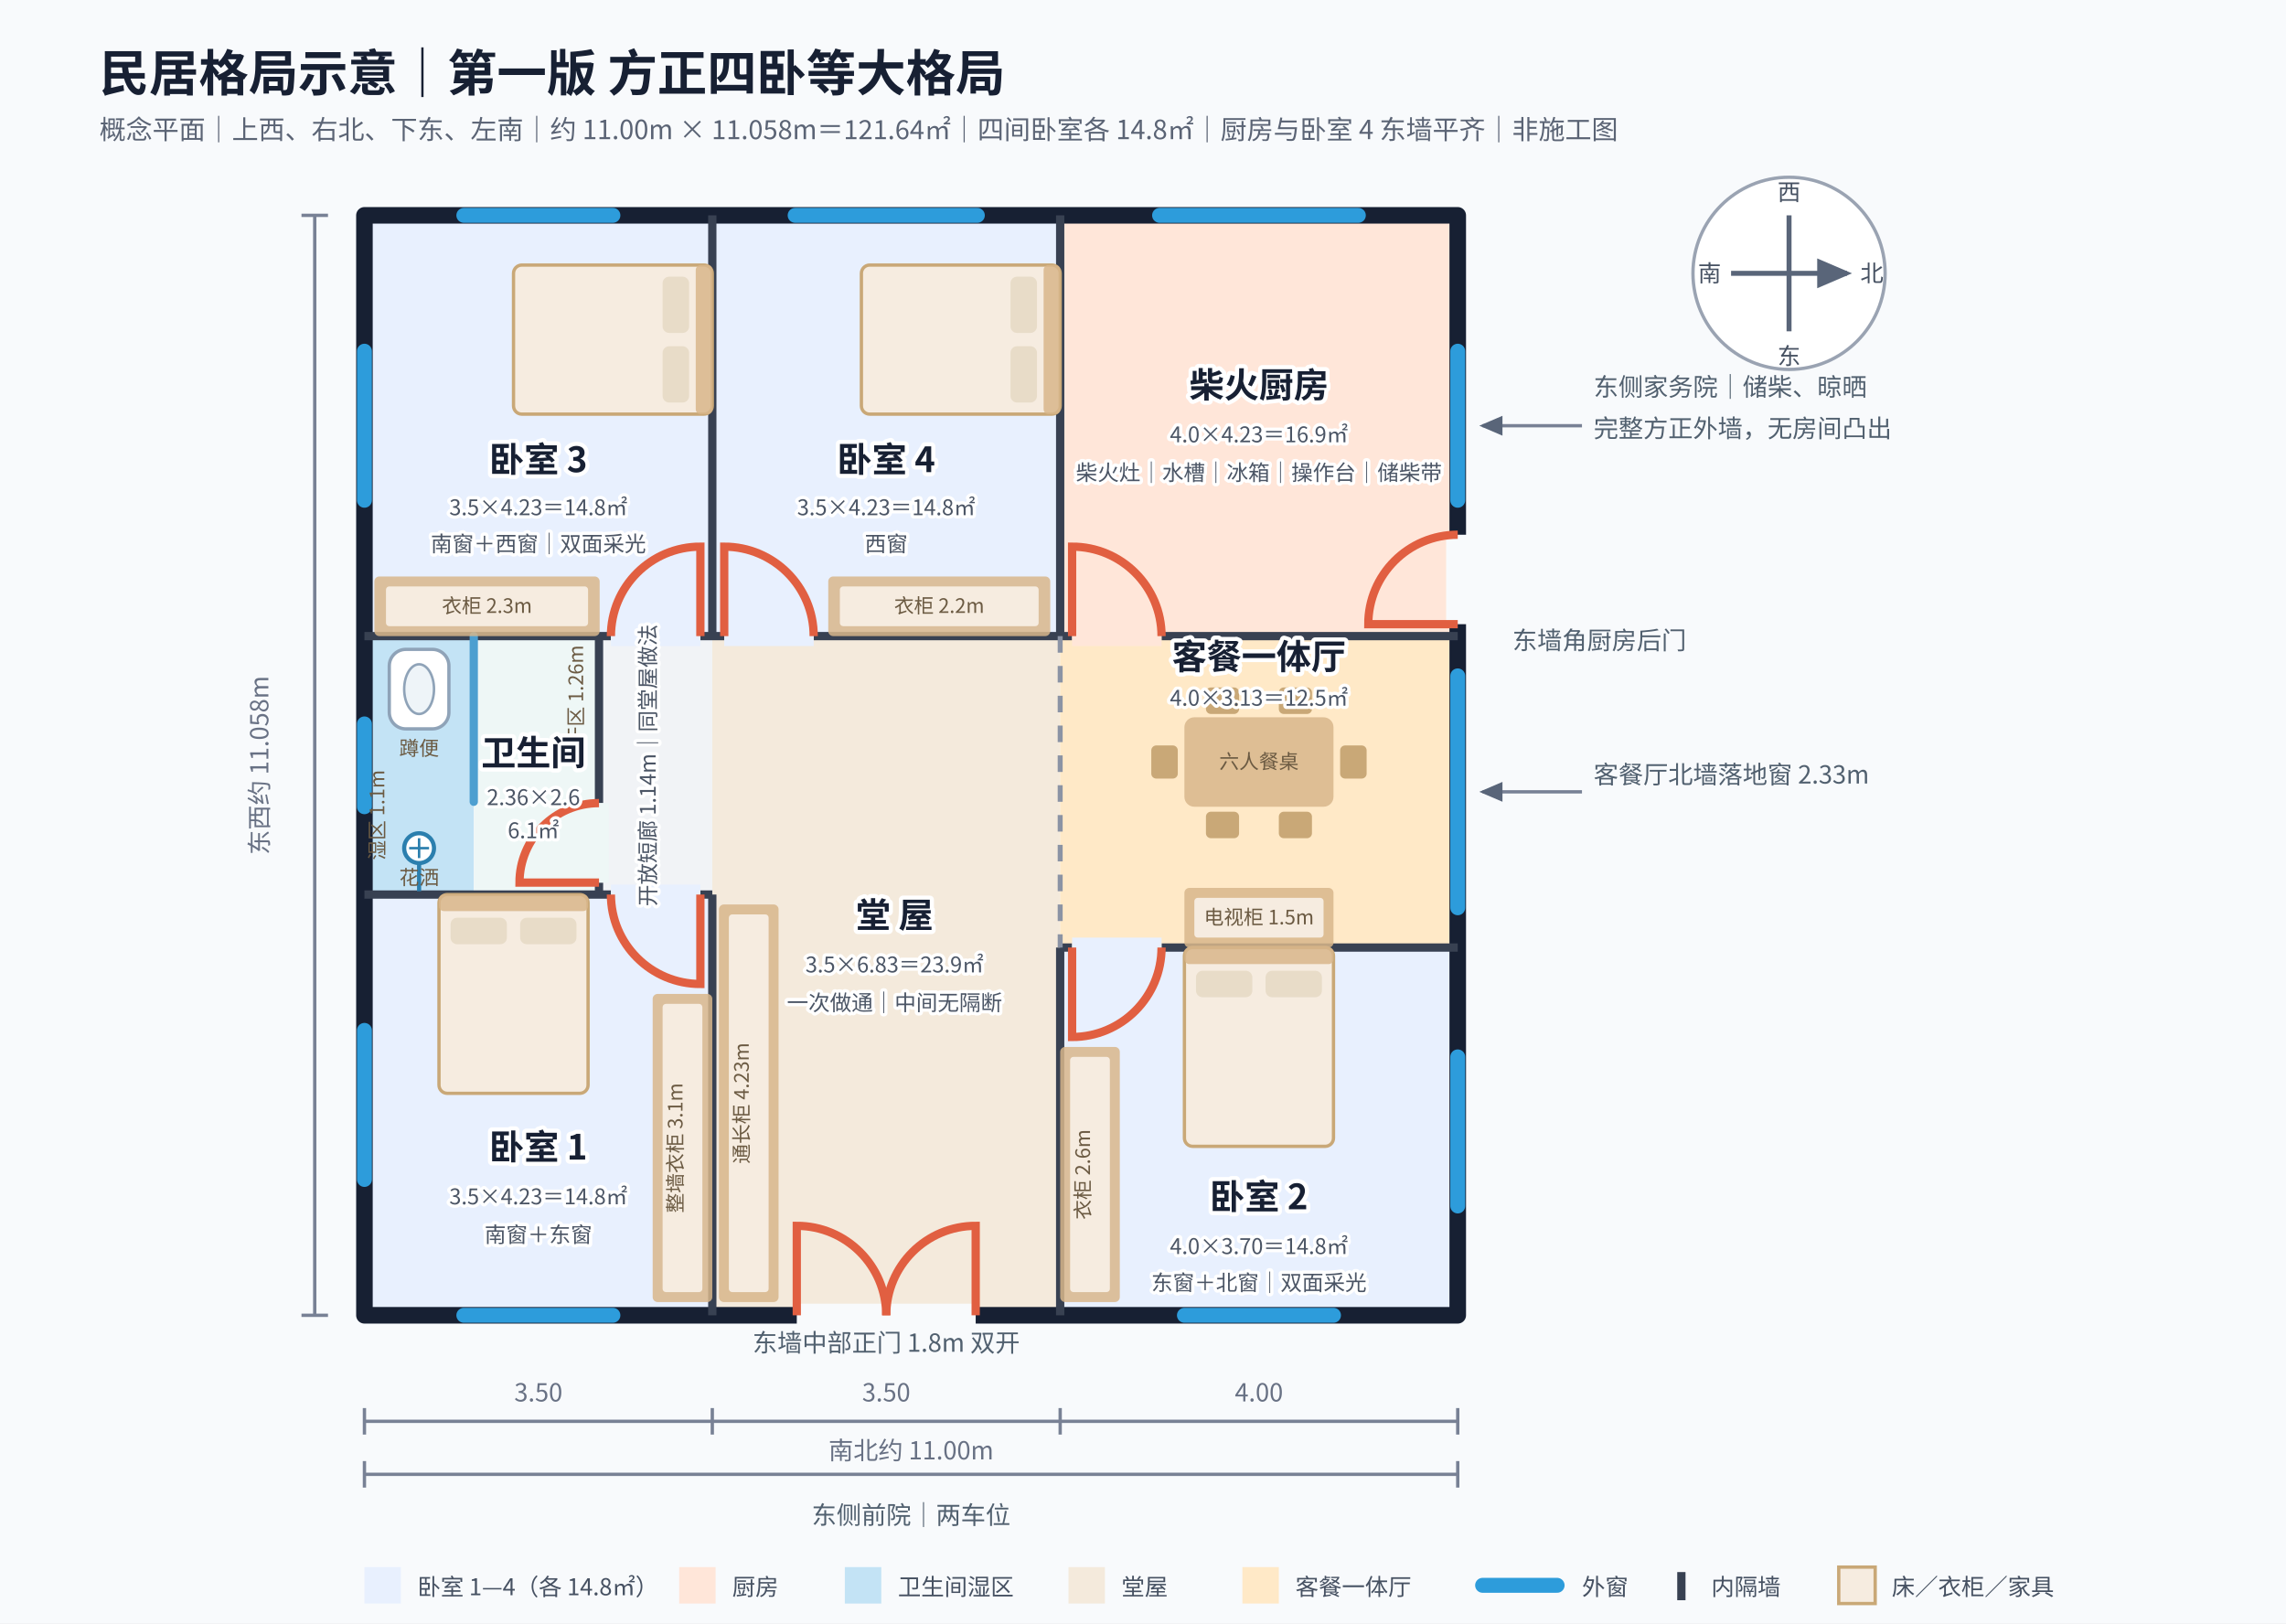
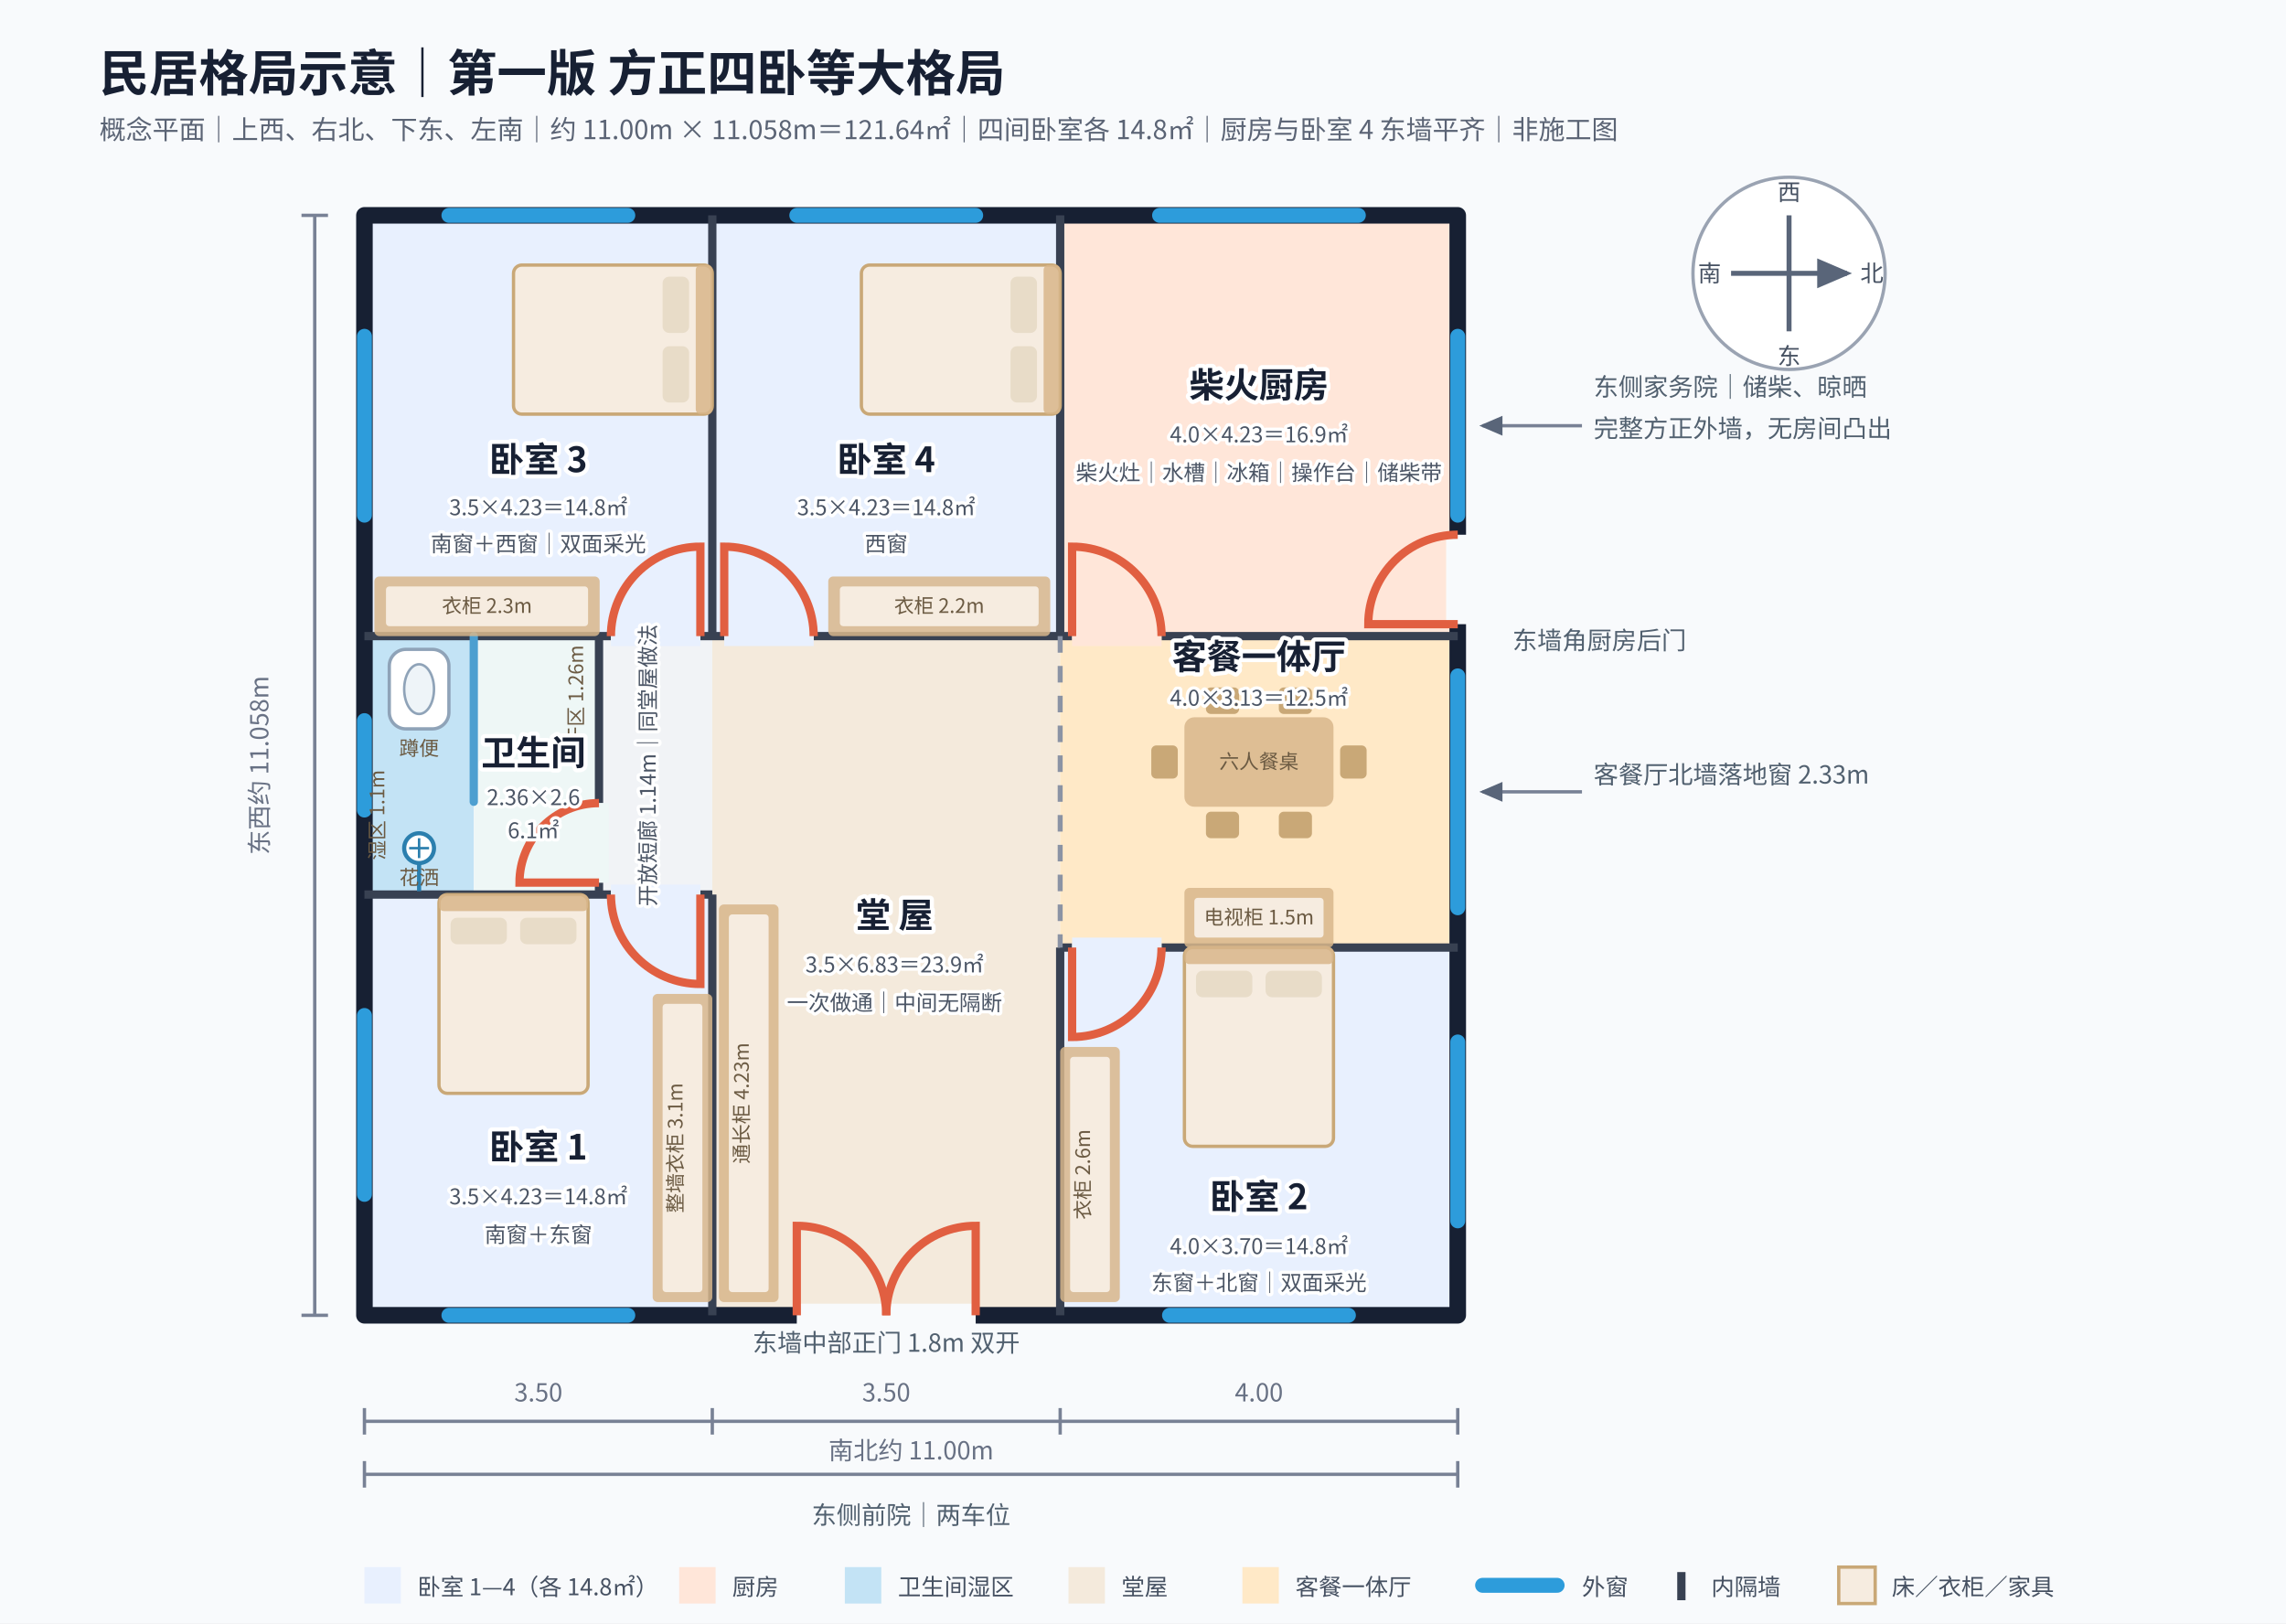
<svg xmlns="http://www.w3.org/2000/svg" width="1380" height="980" viewBox="0 0 1380 980">
  <defs>
    <style>
      text { font-family: "Microsoft YaHei", "Noto Sans CJK SC", sans-serif; fill: #172033; }
      .title { font-size: 30px; font-weight: 700; }
      .subtitle { font-size: 16px; fill: #5b6475; }
      .room-title { font-size: 21px; font-weight: 700; text-anchor: middle;
        paint-order: stroke; stroke: #ffffff; stroke-width: 5px; stroke-linejoin: round; }
      .room-note { font-size: 13px; fill: #4b5565; text-anchor: middle;
        paint-order: stroke; stroke: #ffffff; stroke-width: 4px; stroke-linejoin: round; }
      .furni-label { font-size: 12px; fill: #6b5a42; text-anchor: middle; }
      .wall { stroke: #172033; stroke-width: 10; fill: none; stroke-linejoin: round; }
      .partition { stroke: #384152; stroke-width: 5; fill: none; }
      .soft { stroke: #8b93a4; stroke-width: 3; stroke-dasharray: 10 8; fill: none; }
      .glass { stroke: #4d9fd0; stroke-width: 5; stroke-linecap: round; fill: none; }
      .furni { fill: #d8b68b; opacity: 0.85; }
      .window { stroke: #2d9cdb; stroke-width: 9; stroke-linecap: round; }
      .door { stroke: #e15f41; stroke-width: 5; fill: none; }
      .dim { stroke: #788195; stroke-width: 2; fill: none; }
      .dim-text { font-size: 15px; fill: #687184; text-anchor: middle; }
      .outside { font-size: 15px; fill: #51606f; }
      .legend { font-size: 14px; fill: #465162; }
    </style>
    <marker id="arrow" markerWidth="10" markerHeight="10" refX="6" refY="3" orient="auto">
      <path d="M0,0 L0,6 L7,3 z" fill="#596579" />
    </marker>
  </defs>
  <rect width="1380" height="980" fill="#f8fafc" />
  <text x="60" y="55" class="title">民居格局示意｜第一版 方正四卧等大格局</text>
  <text x="60" y="84" class="subtitle">概念平面｜上西、右北、下东、左南｜约 11.00m × 11.058m＝121.64㎡｜四间卧室各 14.8㎡｜厨房与卧室 4 东墙平齐｜非施工图</text>
  <rect x="220" y="130" width="210" height="254" fill="#e8f0fe" />
  <rect x="430" y="130" width="210" height="254" fill="#e8f0fe" />
  <rect x="640" y="130" width="240" height="254" fill="#ffe6d9" />
  <rect x="220" y="384" width="66" height="156" fill="#c3e3f5" />
  <rect x="286" y="384" width="75.6" height="156" fill="#eef7f6" />
  <rect x="361.6" y="384" width="68.4" height="156" fill="#f1f3f6" />
  <rect x="220" y="540" width="210" height="254" fill="#e8f0fe" />
  <rect x="430" y="384" width="210" height="410" fill="#f4eadc" />
  <rect x="640" y="384" width="240" height="188" fill="#ffe9c7" />
  <rect x="640" y="572" width="240" height="222" fill="#e8f0fe" />
  <rect x="220" y="130" width="660" height="664" class="wall" />
  <path d="M220 384 H368.8 M422.8 384 H437.2 M491.2 384 H647.2 M701.2 384 H880" class="partition" />
  <path d="M430 130 V384 M640 130 V384" class="partition" />
  <path d="M361.6 384 V484.8 M361.6 532.8 V540" class="partition" />
  <path d="M220 540 H368.8 M422.8 540 H430" class="partition" />
  <path d="M430 540 V794" class="partition" />
  <path d="M640 572 V794" class="partition" />
  <path d="M640 572 H647.2 M701.2 572 H880" class="partition" />
  <path d="M640 384 V572" class="soft" />
  <path d="M286 384 V484" class="glass" />
  <rect x="235" y="392" width="36" height="48" rx="10" fill="#ffffff" stroke="#8fa3b8" stroke-width="2" />
  <ellipse cx="253" cy="416" rx="9" ry="15" fill="#eef4f8" stroke="#8fa3b8" stroke-width="1.5" />
  <path d="M253 538 V521" stroke="#2b7fae" stroke-width="2.5" />
  <circle cx="253" cy="512" r="9" fill="#ffffff" stroke="#2b7fae" stroke-width="2.5" />
  <path d="M247 512 H259 M253 506 V518" stroke="#2b7fae" stroke-width="1.5" />
  <path d="M368.8 384 H422.8" stroke="#e8f0fe" stroke-width="12" />
  <path d="M422.8 384 V330 A54 54 0 0 0 368.8 384" class="door" />
  <path d="M361.6 484.8 V532.8" stroke="#eef7f6" stroke-width="12" />
  <path d="M361.6 532.8 H313.6 A48 48 0 0 1 361.6 484.8" class="door" />
  <path d="M368.8 540 H422.8" stroke="#e8f0fe" stroke-width="12" />
  <path d="M422.8 540 V594 A54 54 0 0 1 368.8 540" class="door" />
  <path d="M437.2 384 H491.2" stroke="#e8f0fe" stroke-width="12" />
  <path d="M437.2 384 V330 A54 54 0 0 1 491.2 384" class="door" />
  <path d="M647.2 384 H701.2" stroke="#ffe6d9" stroke-width="12" />
  <path d="M647.2 384 V330 A54 54 0 0 1 701.2 384" class="door" />
  <path d="M647.2 572 H701.2" stroke="#e8f0fe" stroke-width="12" />
  <path d="M647.2 572 V626 A54 54 0 0 0 701.2 572" class="door" />
  <path d="M481 794 H589" stroke="#f8fafc" stroke-width="14" />
  <path d="M481 794 V740 A54 54 0 0 1 535 794" class="door" />
  <path d="M589 794 V740 A54 54 0 0 0 535 794" class="door" />
  <text x="535" y="816" class="outside" text-anchor="middle">东墙中部正门 1.8m 双开</text>
  <path d="M880 322.8 V376.8" stroke="#f8fafc" stroke-width="14" />
  <path d="M880 376.8 H826 A54 54 0 0 1 880 322.8" class="door" />
  <text x="913" y="392" class="outside">东墙角厨房后门</text>
-   <path d="M220 212 V302 M220 437 V487 M220 622 V712" class="window" />
-   <path d="M280 130 H370 M480 130 H590 M700 130 H820" class="window" />
-   <path d="M880 212 V302 M880 408 V548 M880 638 V728" class="window" />
-   <path d="M280 794 H370 M715 794 H805" class="window" />
+   <path d="M220 203 V311 M220 435 V489 M220 613 V721" class="window" />
+   <path d="M271 130 H379 M481 130 H589 M700 130 H820" class="window" />
+   <path d="M880 203 V311 M880 408 V548 M880 629 V737" class="window" />
+   <path d="M271 794 H379 M706 794 H814" class="window" />
  <rect x="265" y="540" width="90" height="120" rx="5" fill="#f6ece0" stroke="#c9a877" stroke-width="2" />
  <rect x="265" y="540" width="90" height="10" rx="3" class="furni" />
  <rect x="272" y="554" width="34" height="16" rx="4" fill="#e8dcc8" />
  <rect x="314" y="554" width="34" height="16" rx="4" fill="#e8dcc8" />
  <rect x="715" y="572" width="90" height="120" rx="5" fill="#f6ece0" stroke="#c9a877" stroke-width="2" />
  <rect x="715" y="572" width="90" height="10" rx="3" class="furni" />
  <rect x="722" y="586" width="34" height="16" rx="4" fill="#e8dcc8" />
  <rect x="764" y="586" width="34" height="16" rx="4" fill="#e8dcc8" />
  <rect x="310" y="160" width="120" height="90" rx="5" fill="#f6ece0" stroke="#c9a877" stroke-width="2" />
  <rect x="420" y="160" width="10" height="90" rx="3" class="furni" />
  <rect x="400" y="167" width="16" height="34" rx="4" fill="#e8dcc8" />
  <rect x="400" y="209" width="16" height="34" rx="4" fill="#e8dcc8" />
  <rect x="520" y="160" width="120" height="90" rx="5" fill="#f6ece0" stroke="#c9a877" stroke-width="2" />
  <rect x="630" y="160" width="10" height="90" rx="3" class="furni" />
  <rect x="610" y="167" width="16" height="34" rx="4" fill="#e8dcc8" />
  <rect x="610" y="209" width="16" height="34" rx="4" fill="#e8dcc8" />
  <rect x="394" y="600" width="36" height="186" rx="3" class="furni" />
  <rect x="400" y="606" width="24" height="174" rx="2" fill="#f6ece0" />
  <text x="412" y="693" class="furni-label" transform="rotate(-90 412 693)">整墙衣柜 3.1m</text>
  <rect x="640" y="632" width="36" height="154" rx="3" class="furni" />
  <rect x="646" y="638" width="24" height="142" rx="2" fill="#f6ece0" />
  <text x="658" y="709" class="furni-label" transform="rotate(-90 658 709)">衣柜 2.6m</text>
  <rect x="226" y="348" width="136" height="36" rx="3" class="furni" />
  <rect x="233" y="354" width="122" height="24" rx="2" fill="#f6ece0" />
  <text x="294" y="370" class="furni-label">衣柜 2.3m</text>
  <rect x="500" y="348" width="134" height="36" rx="3" class="furni" />
  <rect x="507" y="354" width="120" height="24" rx="2" fill="#f6ece0" />
  <text x="567" y="370" class="furni-label">衣柜 2.2m</text>
  <rect x="434" y="546" width="36" height="240" rx="3" class="furni" />
  <rect x="440" y="552" width="24" height="228" rx="2" fill="#f6ece0" />
  <text x="452" y="666" class="furni-label" transform="rotate(-90 452 666)">通长柜 4.23m</text>
  <rect x="715" y="536" width="90" height="36" rx="3" class="furni" />
  <rect x="721" y="542" width="78" height="24" rx="2" fill="#f6ece0" />
  <text x="760" y="558" class="furni-label">电视柜 1.5m</text>
  <rect x="715" y="433" width="90" height="54" rx="6" class="furni" />
  <text x="760" y="464" class="furni-label">六人餐桌</text>
  <rect x="728" y="415" width="20" height="16" rx="3" fill="#c9a877" />
  <rect x="772" y="415" width="20" height="16" rx="3" fill="#c9a877" />
  <rect x="728" y="490" width="20" height="16" rx="3" fill="#c9a877" />
  <rect x="772" y="490" width="20" height="16" rx="3" fill="#c9a877" />
  <rect x="695" y="450" width="16" height="20" rx="3" fill="#c9a877" />
  <rect x="809" y="450" width="16" height="20" rx="3" fill="#c9a877" />
  <text x="325" y="285" class="room-title">卧室 3</text>
  <text x="325" y="311" class="room-note">3.5×4.23＝14.8㎡</text>
  <text x="325" y="333" class="room-note">南窗＋西窗｜双面采光</text>
  <text x="535" y="285" class="room-title">卧室 4</text>
  <text x="535" y="311" class="room-note">3.5×4.23＝14.8㎡</text>
  <text x="535" y="333" class="room-note">西窗</text>
  <text x="760" y="240" class="room-title">柴火厨房</text>
  <text x="760" y="267" class="room-note">4.0×4.23＝16.9㎡</text>
  <text x="760" y="290" class="room-note">柴火灶｜水槽｜冰箱｜操作台｜储柴带</text>
  <text x="253" y="456" class="furni-label">蹲便</text>
  <text x="232" y="492" class="furni-label" transform="rotate(-90 232 492)">湿区 1.1m</text>
  <text x="253" y="534" class="furni-label">花洒</text>
  <text x="352" y="420" class="furni-label" transform="rotate(-90 352 420)">干区 1.26m</text>
  <text x="322" y="462" class="room-title">卫生间</text>
  <text x="322" y="486" class="room-note">2.36×2.6</text>
  <text x="322" y="506" class="room-note">6.1㎡</text>
  <text x="395.8" y="462" class="room-note" transform="rotate(-90 395.8 462)">开放短廊 1.14m｜同堂屋做法</text>
  <text x="325" y="700" class="room-title">卧室 1</text>
  <text x="325" y="727" class="room-note">3.5×4.23＝14.8㎡</text>
  <text x="325" y="750" class="room-note">南窗＋东窗</text>
  <text x="540" y="560" class="room-title">堂 屋</text>
  <text x="540" y="587" class="room-note">3.5×6.83＝23.9㎡</text>
  <text x="540" y="610" class="room-note">一次做通｜中间无隔断</text>
  <text x="760" y="404" class="room-title">客餐一体厅</text>
  <text x="760" y="426" class="room-note">4.0×3.13＝12.5㎡</text>
  <text x="760" y="730" class="room-title">卧室 2</text>
  <text x="760" y="757" class="room-note">4.0×3.70＝14.8㎡</text>
  <text x="760" y="779" class="room-note">东窗＋北窗｜双面采光</text>
  <path d="M955 257 H895" class="dim" marker-end="url(#arrow)" />
  <text x="962" y="239" class="outside">东侧家务院｜储柴、晾晒</text>
  <text x="962" y="264" class="outside">完整方正外墙，无房间凸出</text>
  <path d="M955 478 H895" class="dim" marker-end="url(#arrow)" />
  <text x="962" y="473" class="outside">客餐厅北墙落地窗 2.33m</text>
  <path d="M190 130 V794 M182 130 H198 M182 794 H198" class="dim" />
  <text x="162" y="462" class="dim-text" transform="rotate(-90 162 462)">东西约 11.058m</text>
  <path d="M220 858 H880 M220 850 V866 M430 850 V866 M640 850 V866 M880 850 V866" class="dim" />
  <text x="325" y="846" class="dim-text">3.50</text>
  <text x="535" y="846" class="dim-text">3.50</text>
  <text x="760" y="846" class="dim-text">4.00</text>
  <path d="M220 890 H880 M220 882 V898 M880 882 V898" class="dim" />
  <text x="550" y="881" class="dim-text">南北约 11.00m</text>
  <text x="550" y="920" class="outside" text-anchor="middle">东侧前院｜两车位</text>
  <g transform="translate(1080 165)">
    <circle cx="0" cy="0" r="58" fill="#ffffff" stroke="#9aa3b2" stroke-width="2" />
    <path d="M0 35 V-35 M-35 0 H35" stroke="#596579" stroke-width="3" marker-end="url(#arrow)" />
    <text x="0" y="-44" class="legend" text-anchor="middle">西</text>
    <text x="0" y="55" class="legend" text-anchor="middle">东</text>
    <text x="-48" y="5" class="legend" text-anchor="middle">南</text>
    <text x="50" y="5" class="legend" text-anchor="middle">北</text>
  </g>
  <g transform="translate(220 946)">
    <rect x="0" y="0" width="22" height="22" fill="#e8f0fe" />
    <text x="32" y="17" class="legend">卧室 1—4（各 14.8㎡）</text>
    <rect x="190" y="0" width="22" height="22" fill="#ffe6d9" />
    <text x="222" y="17" class="legend">厨房</text>
    <rect x="290" y="0" width="22" height="22" fill="#c3e3f5" />
    <text x="322" y="17" class="legend">卫生间湿区</text>
    <rect x="425" y="0" width="22" height="22" fill="#f4eadc" />
    <text x="457" y="17" class="legend">堂屋</text>
    <rect x="530" y="0" width="22" height="22" fill="#ffe9c7" />
    <text x="562" y="17" class="legend">客餐一体厅</text>
    <line x1="675" y1="11" x2="720" y2="11" class="window" />
    <text x="735" y="17" class="legend">外窗</text>
    <line x1="795" y1="3" x2="795" y2="20" class="partition" />
    <text x="813" y="17" class="legend">内隔墙</text>
    <rect x="890" y="0" width="22" height="22" fill="#f6ece0" stroke="#c9a877" stroke-width="2" />
    <text x="922" y="17" class="legend">床／衣柜／家具</text>
  </g>
</svg>
